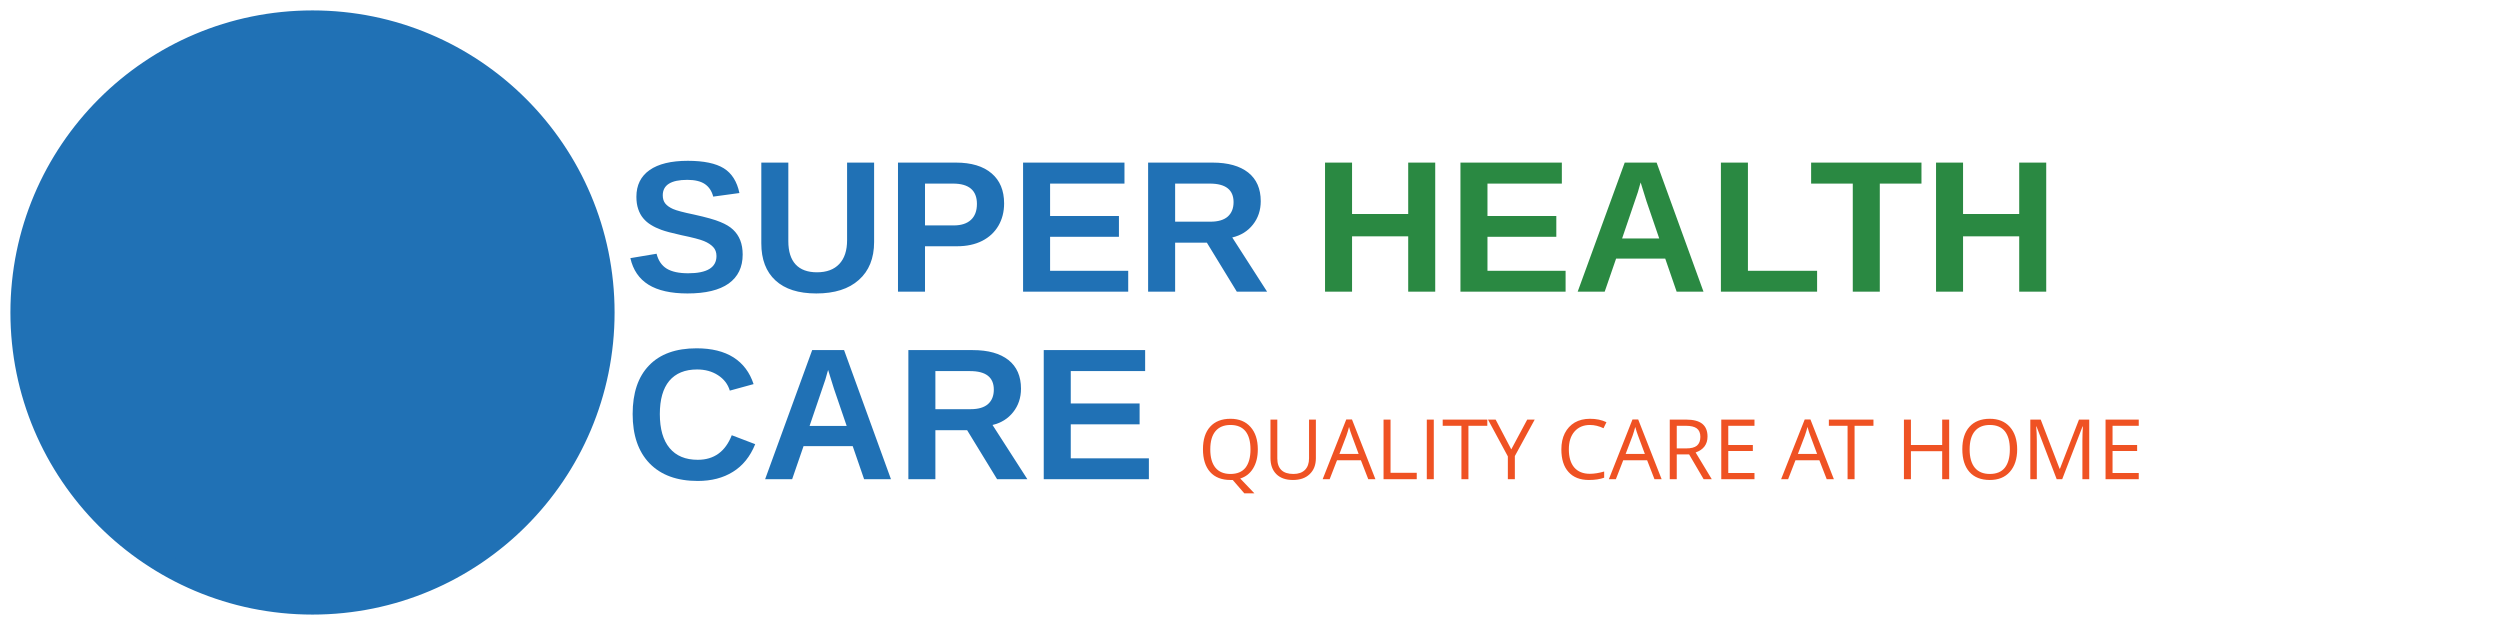
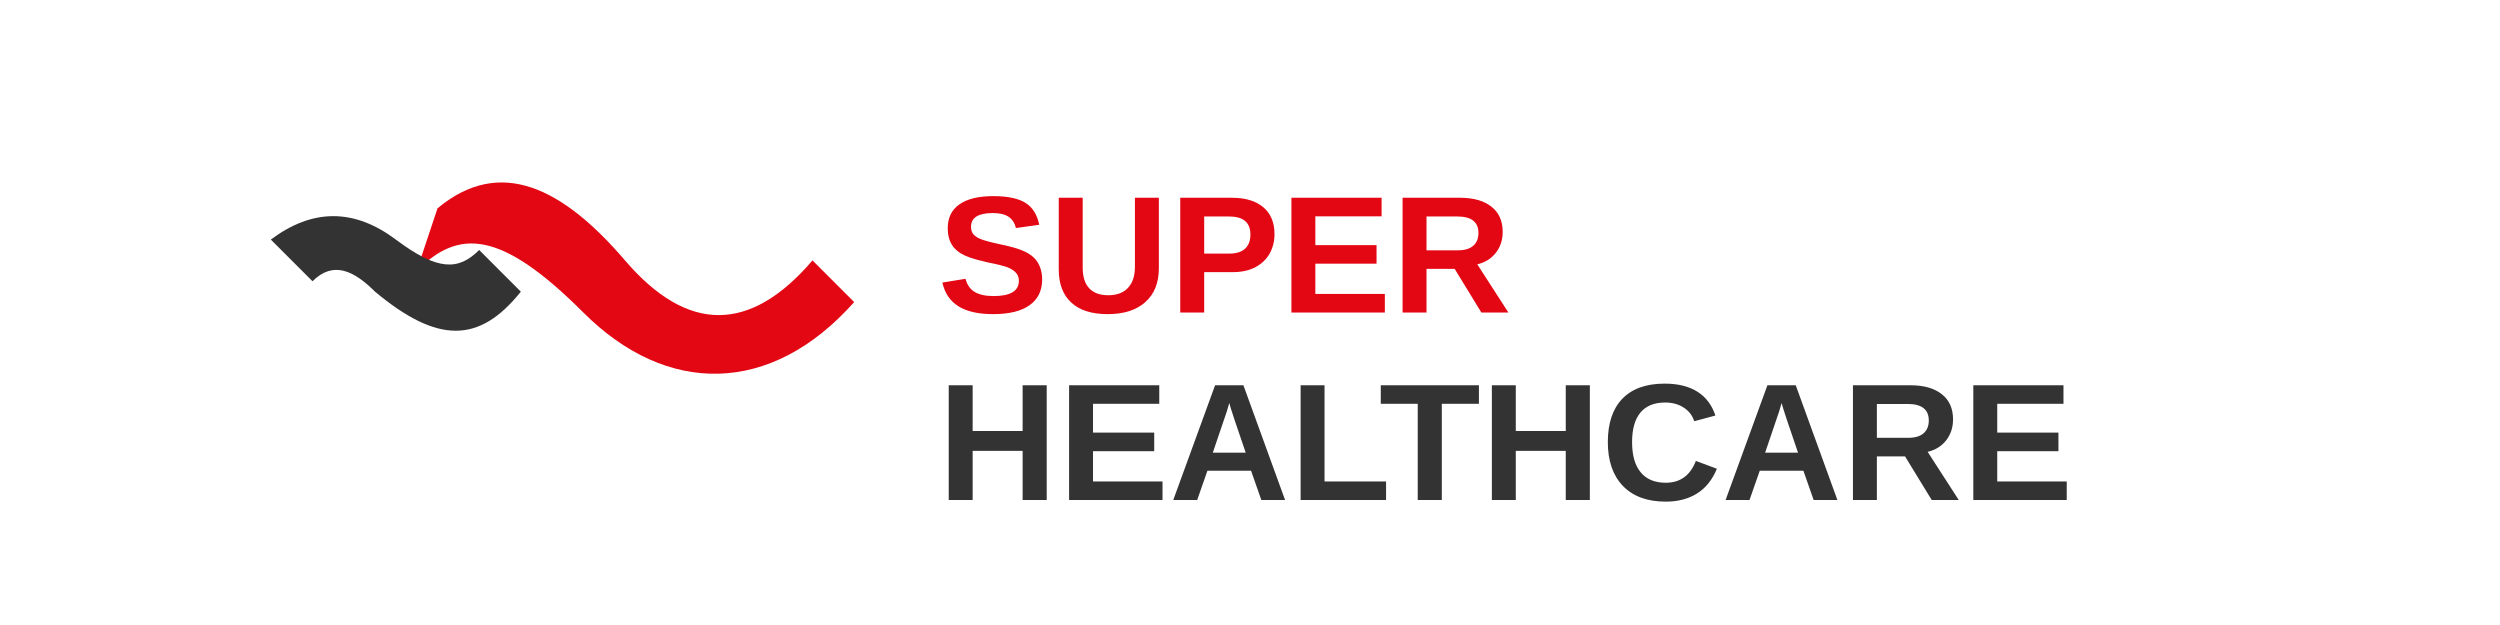
<svg xmlns="http://www.w3.org/2000/svg" width="240" height="60" viewBox="0 0 240 60">
  <defs>
    <style>
-       .blue-text { fill: #2071b5; }
-       .green-text { fill: #2a8942; }
-       .accent-color { fill: #ef5223; }
+       .red-color { fill: #e30613; }
+       .dark-gray { fill: #333333; }
    </style>
  </defs>
  <g>
-     <path class="blue-text" d="M26,12 L34,12 L34,26 L48,26 L48,34 L34,34 L34,48 L26,48 L26,34 L12,34 L12,26 L26,26 Z" />
-     <circle class="blue-text" cx="30" cy="30" r="28" fill="none" stroke="#2071b5" stroke-width="2" />
-     <text x="60" y="28" font-family="Raleway, Arial, sans-serif" font-size="18" font-weight="700" class="blue-text">SUPER</text>
-     <text x="126" y="28" font-family="Raleway, Arial, sans-serif" font-size="18" font-weight="700" class="green-text">HEALTH</text>
-     <text x="60" y="46" font-family="Raleway, Arial, sans-serif" font-size="18" font-weight="700" class="blue-text">CARE</text>
-     <text x="115" y="46" font-family="Open Sans, Arial, sans-serif" font-size="8" font-weight="400" class="accent-color">QUALITY CARE AT HOME</text>
+     <path class="red-color" d="M42,20 C48,15 54,18 60,25 C66,32 72,32 78,25 L82,29 C74,38 64,38 56,30 C48,22 44,22 40,26 Z" />
+     <path class="dark-gray" d="M36,28 C42,33 46,33 50,28 L46,24 C44,26 42,26 38,23 C34,20 30,20 26,23 L30,27 C32,25 34,26 36,28 Z" />
+     <text x="90" y="30" font-family="Arial, sans-serif" font-size="16" font-weight="700" class="red-color">SUPER</text>
+     <text x="90" y="48" font-family="Arial, sans-serif" font-size="16" font-weight="700" class="dark-gray">HEALTHCARE</text>
  </g>
</svg>
